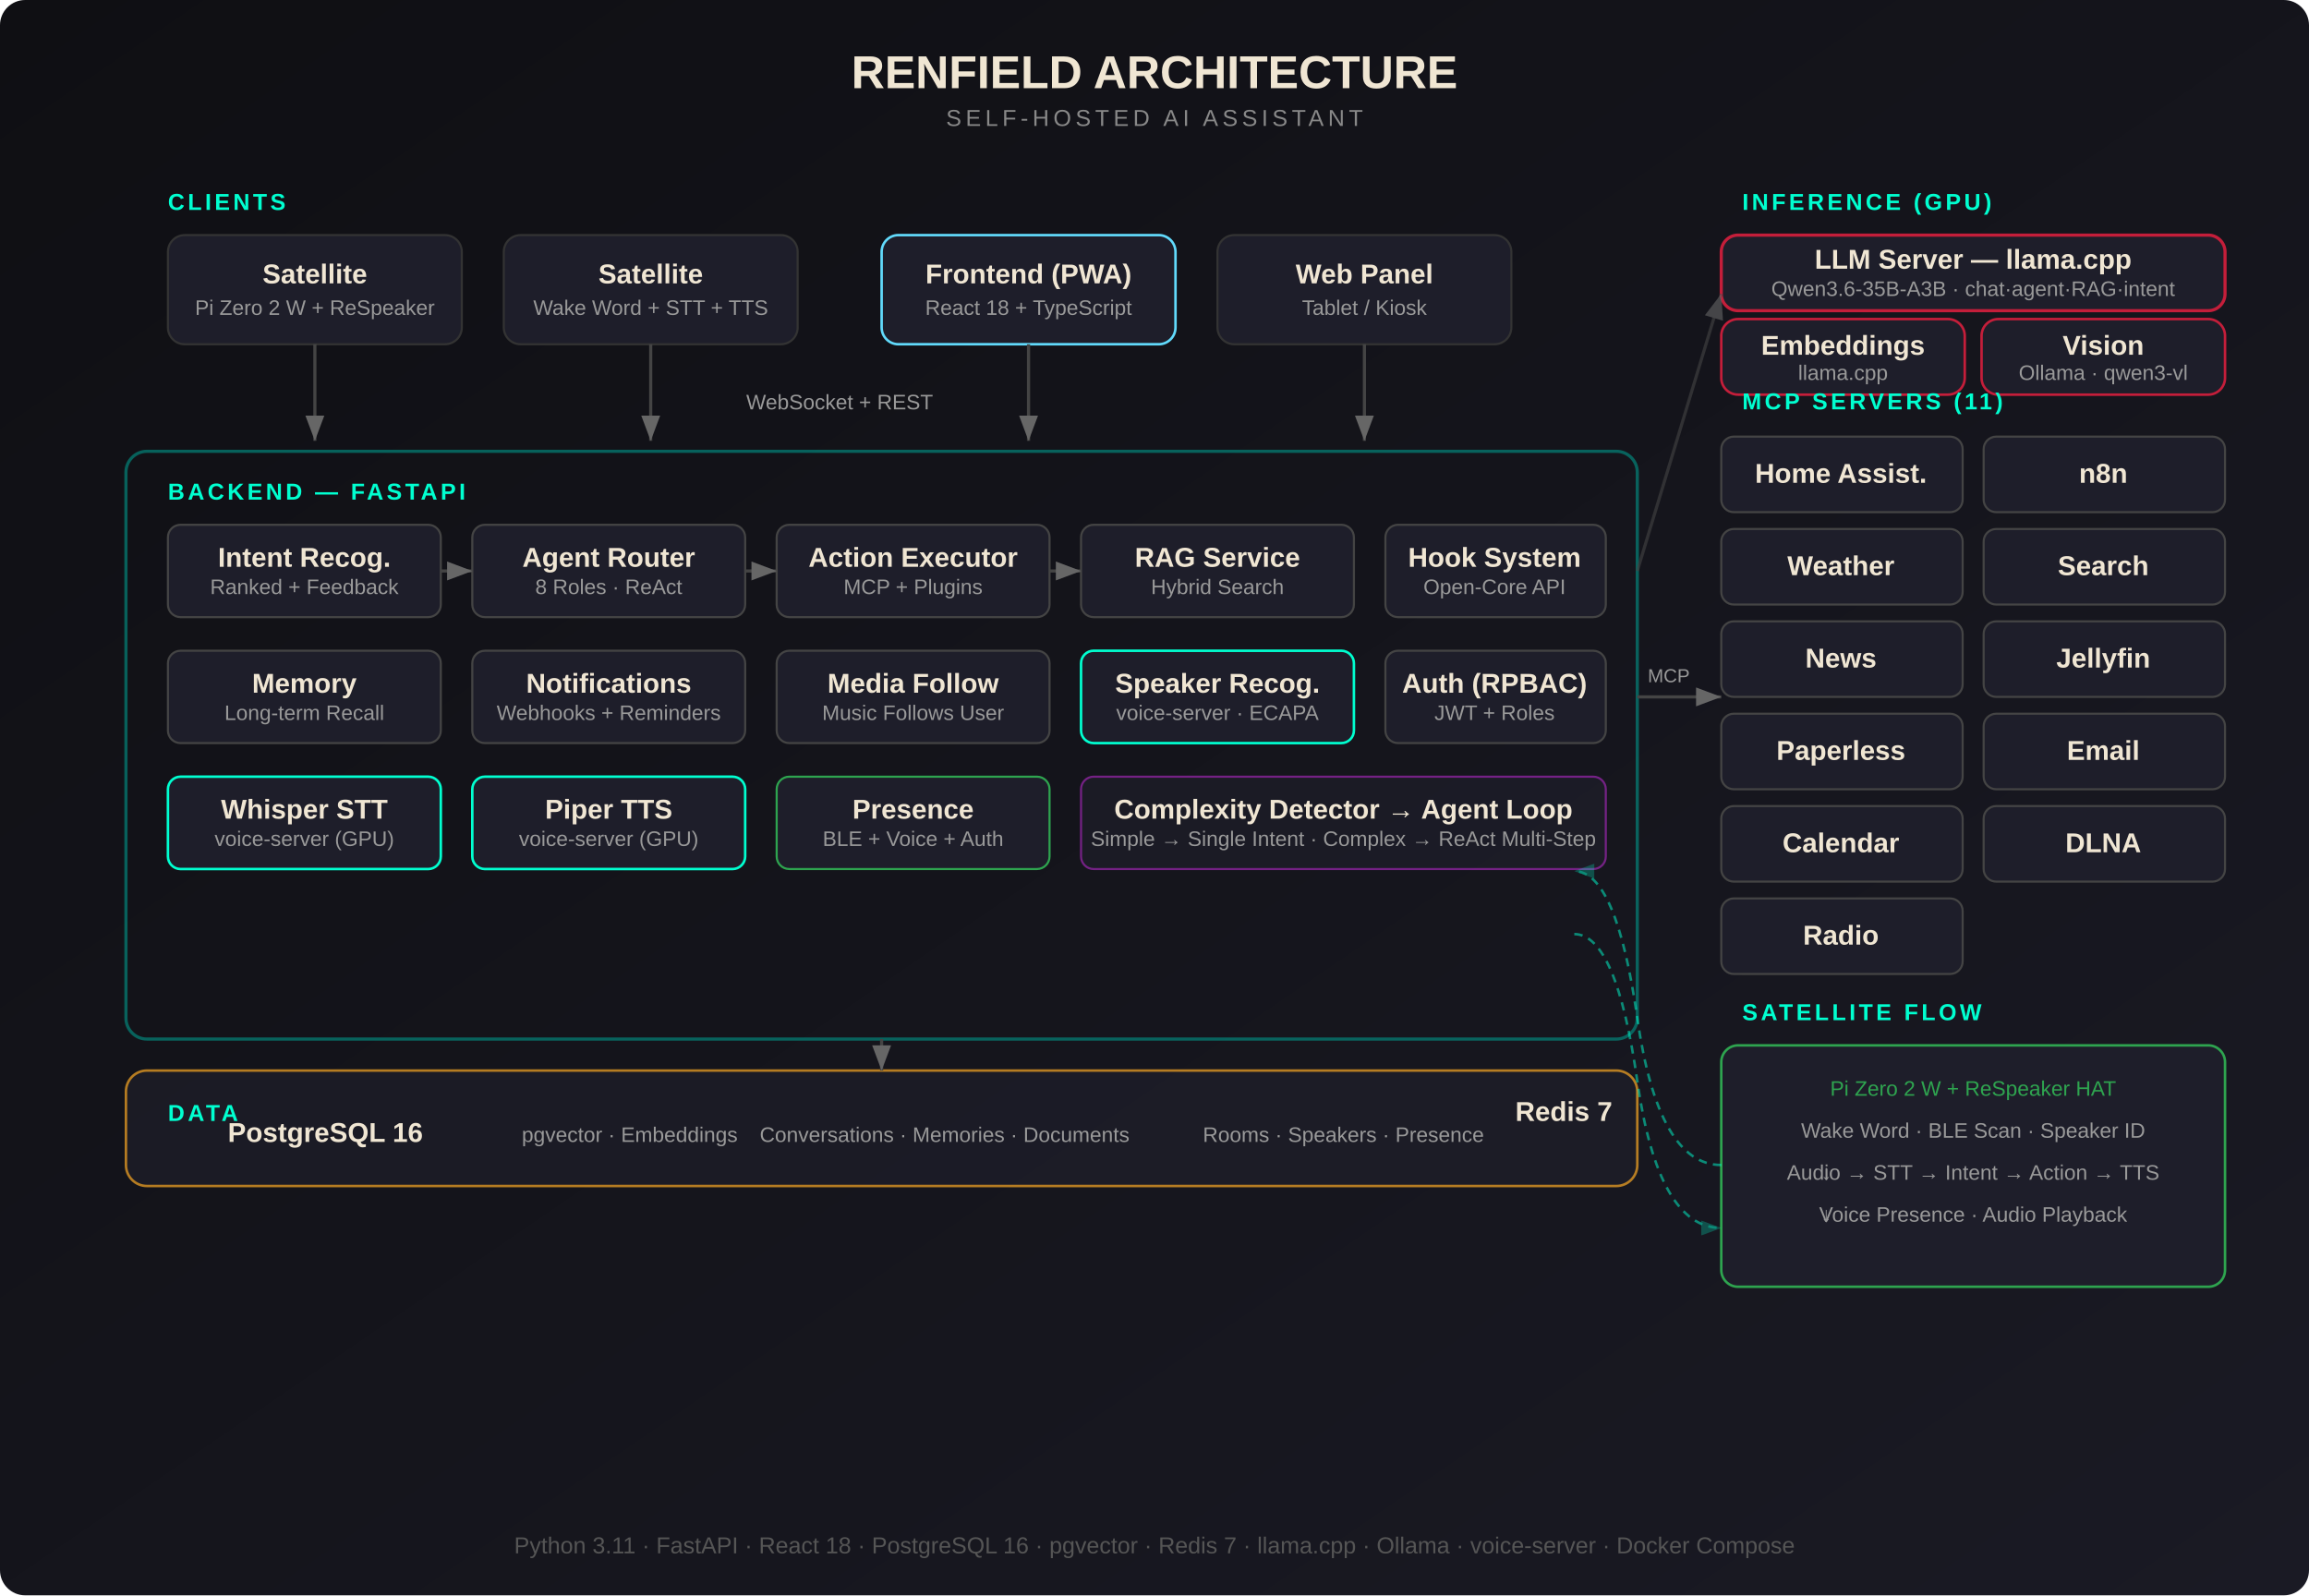
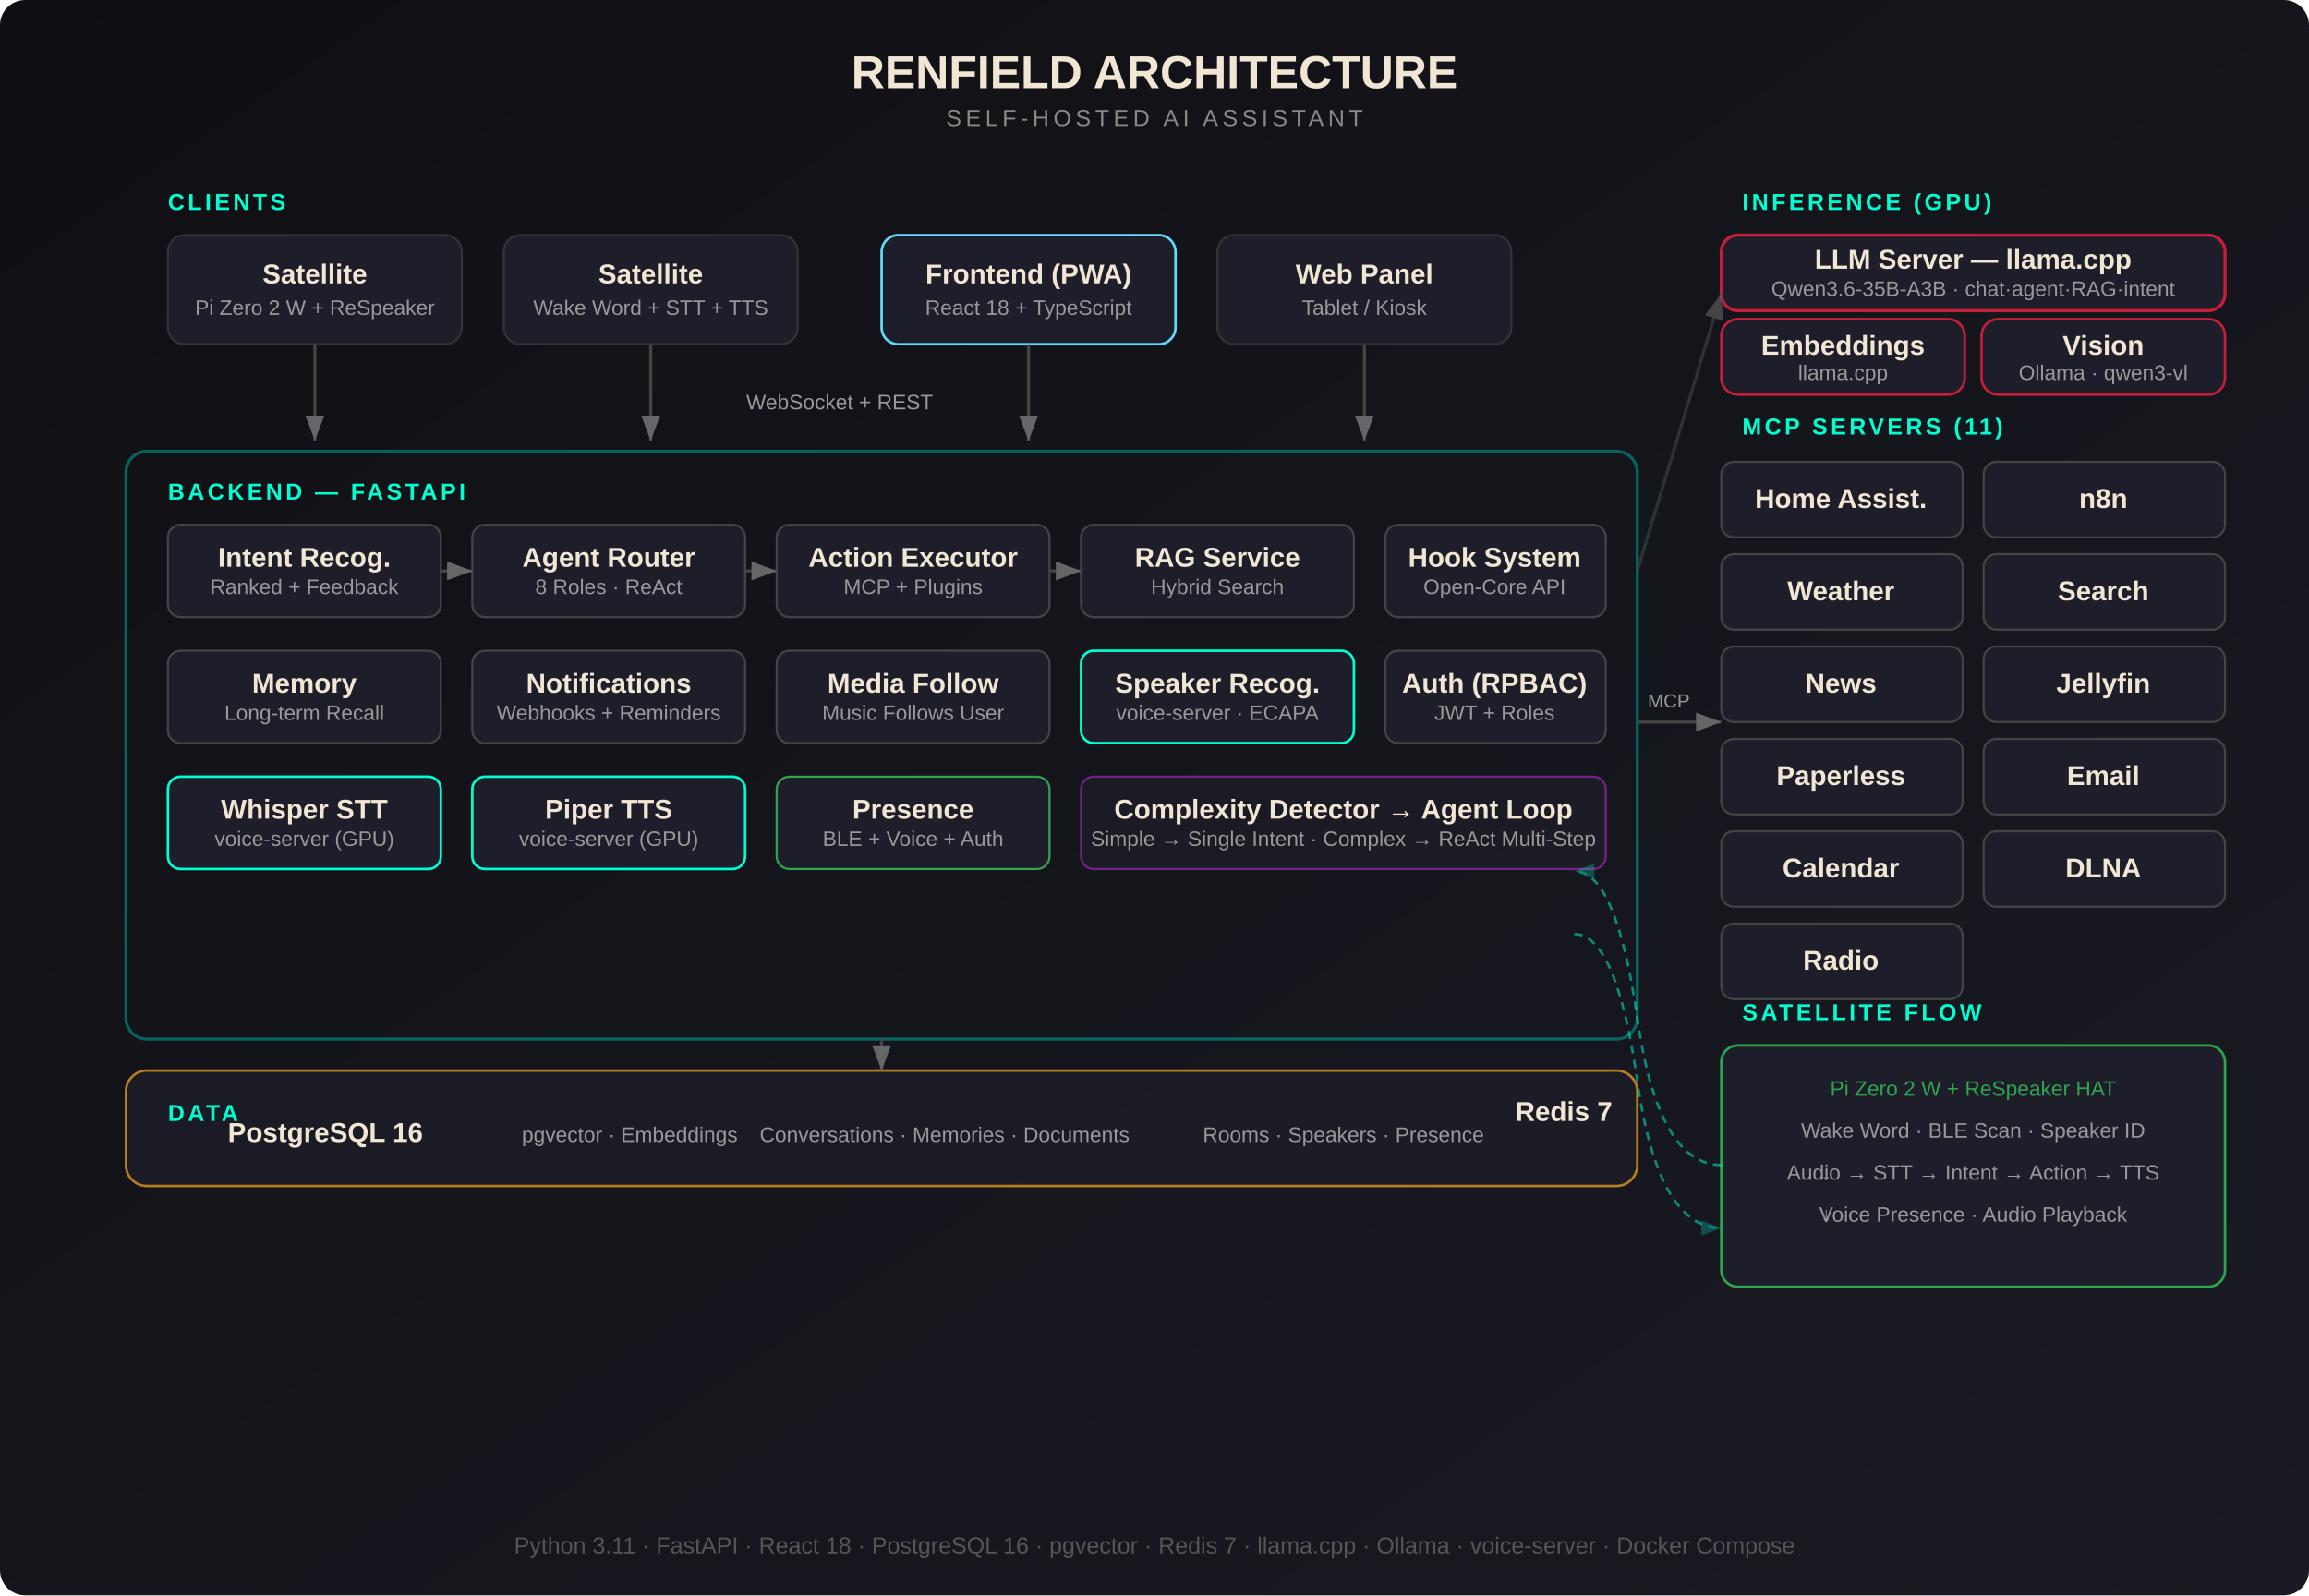
<svg xmlns="http://www.w3.org/2000/svg" viewBox="0 0 1100 760" width="1100" height="760">
  <defs>
    <style>
      text { font-family: 'Segoe UI', 'Helvetica Neue', Arial, sans-serif; }
      .title { font-size: 22px; font-weight: 700; fill: #F0E6D3; }
      .subtitle { font-size: 11px; fill: #888; letter-spacing: 2px; }
      .box-label { font-size: 13px; font-weight: 600; fill: #F0E6D3; }
      .box-sub { font-size: 10px; fill: #999; }
      .section-label { font-size: 11px; font-weight: 600; fill: #00FFD0; letter-spacing: 1.5px; }
      .arrow { stroke: #444; stroke-width: 1.5; fill: none; marker-end: url(#arrowhead); }
      .arrow-data { stroke: #00FFD0; stroke-width: 1.2; fill: none; opacity: 0.5; stroke-dasharray: 4 3; }
    </style>
    <marker id="arrowhead" markerWidth="8" markerHeight="6" refX="8" refY="3" orient="auto">
      <polygon points="0 0, 8 3, 0 6" fill="#666" />
    </marker>
    <marker id="arrowhead-cyan" markerWidth="8" markerHeight="6" refX="8" refY="3" orient="auto">
      <polygon points="0 0, 8 3, 0 6" fill="#00FFD0" opacity="0.5" />
    </marker>
    <linearGradient id="bgGrad" x1="0%" y1="0%" x2="100%" y2="100%">
      <stop offset="0%" style="stop-color:#0F0F13" />
      <stop offset="100%" style="stop-color:#1A1A24" />
    </linearGradient>
  </defs>
  <rect width="1100" height="760" fill="url(#bgGrad)" rx="12" />
  <text x="550" y="42" text-anchor="middle" class="title">RENFIELD ARCHITECTURE</text>
  <text x="550" y="60" text-anchor="middle" class="subtitle">SELF-HOSTED AI ASSISTANT</text>
  <text x="80" y="100" class="section-label">CLIENTS</text>
  <rect x="80" y="112" width="140" height="52" rx="8" fill="#1E1E2A" stroke="#333" stroke-width="1" />
  <text x="150" y="135" text-anchor="middle" class="box-label">Satellite</text>
  <text x="150" y="150" text-anchor="middle" class="box-sub">Pi Zero 2 W + ReSpeaker</text>
  <rect x="240" y="112" width="140" height="52" rx="8" fill="#1E1E2A" stroke="#333" stroke-width="1" />
  <text x="310" y="135" text-anchor="middle" class="box-label">Satellite</text>
  <text x="310" y="150" text-anchor="middle" class="box-sub">Wake Word + STT + TTS</text>
  <rect x="420" y="112" width="140" height="52" rx="8" fill="#1E1E2A" stroke="#61DAFB" stroke-width="1.2" />
  <text x="490" y="135" text-anchor="middle" class="box-label">Frontend (PWA)</text>
  <text x="490" y="150" text-anchor="middle" class="box-sub">React 18 + TypeScript</text>
  <rect x="580" y="112" width="140" height="52" rx="8" fill="#1E1E2A" stroke="#333" stroke-width="1" />
  <text x="650" y="135" text-anchor="middle" class="box-label">Web Panel</text>
  <text x="650" y="150" text-anchor="middle" class="box-sub">Tablet / Kiosk</text>
  <line x1="150" y1="164" x2="150" y2="210" class="arrow" />
  <line x1="310" y1="164" x2="310" y2="210" class="arrow" />
  <line x1="490" y1="164" x2="490" y2="210" class="arrow" />
  <line x1="650" y1="164" x2="650" y2="210" class="arrow" />
  <text x="400" y="195" text-anchor="middle" class="box-sub">WebSocket + REST</text>
  <rect x="60" y="215" width="720" height="280" rx="10" fill="none" stroke="#009688" stroke-width="1.5" opacity="0.6" />
  <text x="80" y="238" class="section-label">BACKEND — FASTAPI</text>
  <rect x="80" y="250" width="130" height="44" rx="6" fill="#1E1E2A" stroke="#444" stroke-width="1" />
  <text x="145" y="270" text-anchor="middle" class="box-label">Intent Recog.</text>
  <text x="145" y="283" text-anchor="middle" class="box-sub">Ranked + Feedback</text>
  <rect x="225" y="250" width="130" height="44" rx="6" fill="#1E1E2A" stroke="#444" stroke-width="1" />
  <text x="290" y="270" text-anchor="middle" class="box-label">Agent Router</text>
  <text x="290" y="283" text-anchor="middle" class="box-sub">8 Roles · ReAct</text>
  <rect x="370" y="250" width="130" height="44" rx="6" fill="#1E1E2A" stroke="#444" stroke-width="1" />
  <text x="435" y="270" text-anchor="middle" class="box-label">Action Executor</text>
  <text x="435" y="283" text-anchor="middle" class="box-sub">MCP + Plugins</text>
  <rect x="515" y="250" width="130" height="44" rx="6" fill="#1E1E2A" stroke="#444" stroke-width="1" />
  <text x="580" y="270" text-anchor="middle" class="box-label">RAG Service</text>
  <text x="580" y="283" text-anchor="middle" class="box-sub">Hybrid Search</text>
  <rect x="660" y="250" width="105" height="44" rx="6" fill="#1E1E2A" stroke="#444" stroke-width="1" />
  <text x="712" y="270" text-anchor="middle" class="box-label">Hook System</text>
  <text x="712" y="283" text-anchor="middle" class="box-sub">Open-Core API</text>
  <rect x="80" y="310" width="130" height="44" rx="6" fill="#1E1E2A" stroke="#444" stroke-width="1" />
  <text x="145" y="330" text-anchor="middle" class="box-label">Memory</text>
  <text x="145" y="343" text-anchor="middle" class="box-sub">Long-term Recall</text>
  <rect x="225" y="310" width="130" height="44" rx="6" fill="#1E1E2A" stroke="#444" stroke-width="1" />
  <text x="290" y="330" text-anchor="middle" class="box-label">Notifications</text>
  <text x="290" y="343" text-anchor="middle" class="box-sub">Webhooks + Reminders</text>
  <rect x="370" y="310" width="130" height="44" rx="6" fill="#1E1E2A" stroke="#444" stroke-width="1" />
  <text x="435" y="330" text-anchor="middle" class="box-label">Media Follow</text>
  <text x="435" y="343" text-anchor="middle" class="box-sub">Music Follows User</text>
  <rect x="515" y="310" width="130" height="44" rx="6" fill="#1E1E2A" stroke="#00FFD0" stroke-width="1.2" />
  <text x="580" y="330" text-anchor="middle" class="box-label">Speaker Recog.</text>
  <text x="580" y="343" text-anchor="middle" class="box-sub">voice-server · ECAPA</text>
  <rect x="660" y="310" width="105" height="44" rx="6" fill="#1E1E2A" stroke="#444" stroke-width="1" />
  <text x="712" y="330" text-anchor="middle" class="box-label">Auth (RPBAC)</text>
  <text x="712" y="343" text-anchor="middle" class="box-sub">JWT + Roles</text>
  <rect x="80" y="370" width="130" height="44" rx="6" fill="#1E1E2A" stroke="#00FFD0" stroke-width="1.2" />
  <text x="145" y="390" text-anchor="middle" class="box-label">Whisper STT</text>
  <text x="145" y="403" text-anchor="middle" class="box-sub">voice-server (GPU)</text>
  <rect x="225" y="370" width="130" height="44" rx="6" fill="#1E1E2A" stroke="#00FFD0" stroke-width="1.2" />
  <text x="290" y="390" text-anchor="middle" class="box-label">Piper TTS</text>
  <text x="290" y="403" text-anchor="middle" class="box-sub">voice-server (GPU)</text>
  <rect x="370" y="370" width="130" height="44" rx="6" fill="#1E1E2A" stroke="#2ea44f" stroke-width="1" />
  <text x="435" y="390" text-anchor="middle" class="box-label">Presence</text>
  <text x="435" y="403" text-anchor="middle" class="box-sub">BLE + Voice + Auth</text>
  <rect x="515" y="370" width="250" height="44" rx="6" fill="#1E1E2A" stroke="#9c27b0" stroke-width="1" opacity="0.7" />
  <text x="640" y="390" text-anchor="middle" class="box-label">Complexity Detector → Agent Loop</text>
  <text x="640" y="403" text-anchor="middle" class="box-sub">Simple → Single Intent · Complex → ReAct Multi-Step</text>
  <line x1="210" y1="272" x2="225" y2="272" class="arrow" stroke="#666" />
  <line x1="355" y1="272" x2="370" y2="272" class="arrow" stroke="#666" />
  <line x1="500" y1="272" x2="515" y2="272" class="arrow" stroke="#666" />
  <rect x="60" y="510" width="720" height="55" rx="10" fill="#1E1E2A" stroke="#f9a825" stroke-width="1.2" opacity="0.7" />
  <text x="80" y="534" class="section-label">DATA</text>
  <text x="155" y="544" text-anchor="middle" class="box-label">PostgreSQL 16</text>
  <text x="300" y="544" text-anchor="middle" class="box-sub">pgvector · Embeddings</text>
  <text x="450" y="544" text-anchor="middle" class="box-sub">Conversations · Memories · Documents</text>
  <text x="640" y="544" text-anchor="middle" class="box-sub">Rooms · Speakers · Presence</text>
  <text x="745" y="534" text-anchor="middle" class="box-label">Redis 7</text>
  <line x1="420" y1="495" x2="420" y2="510" class="arrow" />
  <text x="830" y="100" class="section-label">INFERENCE (GPU)</text>
  <rect x="820" y="112" width="240" height="36" rx="8" fill="#1E1E2A" stroke="#C41E3A" stroke-width="1.5" />
  <text x="940" y="128" text-anchor="middle" class="box-label">LLM Server — llama.cpp</text>
  <text x="940" y="141" text-anchor="middle" class="box-sub">Qwen3.6-35B-A3B · chat·agent·RAG·intent</text>
  <rect x="820" y="152" width="116" height="36" rx="8" fill="#1E1E2A" stroke="#C41E3A" stroke-width="1.2" />
  <text x="878" y="169" text-anchor="middle" class="box-label">Embeddings</text>
  <text x="878" y="181" text-anchor="middle" class="box-sub">llama.cpp</text>
  <rect x="944" y="152" width="116" height="36" rx="8" fill="#1E1E2A" stroke="#C41E3A" stroke-width="1.2" />
  <text x="1002" y="169" text-anchor="middle" class="box-label">Vision</text>
  <text x="1002" y="181" text-anchor="middle" class="box-sub">Ollama · qwen3-vl</text>
  <line x1="780" y1="272" x2="820" y2="140" class="arrow" stroke="#C41E3A" opacity="0.6" />
-   <text x="830" y="195" class="section-label">MCP SERVERS (11)</text>
-   <rect x="820" y="208" width="115" height="36" rx="6" fill="#1E1E2A" stroke="#444" stroke-width="1" />
-   <text x="877" y="230" text-anchor="middle" class="box-label">Home Assist.</text>
-   <rect x="945" y="208" width="115" height="36" rx="6" fill="#1E1E2A" stroke="#444" stroke-width="1" />
-   <text x="1002" y="230" text-anchor="middle" class="box-label">n8n</text>
-   <rect x="820" y="252" width="115" height="36" rx="6" fill="#1E1E2A" stroke="#444" stroke-width="1" />
-   <text x="877" y="274" text-anchor="middle" class="box-label">Weather</text>
-   <rect x="945" y="252" width="115" height="36" rx="6" fill="#1E1E2A" stroke="#444" stroke-width="1" />
-   <text x="1002" y="274" text-anchor="middle" class="box-label">Search</text>
-   <rect x="820" y="296" width="115" height="36" rx="6" fill="#1E1E2A" stroke="#444" stroke-width="1" />
-   <text x="877" y="318" text-anchor="middle" class="box-label">News</text>
-   <rect x="945" y="296" width="115" height="36" rx="6" fill="#1E1E2A" stroke="#444" stroke-width="1" />
-   <text x="1002" y="318" text-anchor="middle" class="box-label">Jellyfin</text>
-   <rect x="820" y="340" width="115" height="36" rx="6" fill="#1E1E2A" stroke="#444" stroke-width="1" />
-   <text x="877" y="362" text-anchor="middle" class="box-label">Paperless</text>
-   <rect x="945" y="340" width="115" height="36" rx="6" fill="#1E1E2A" stroke="#444" stroke-width="1" />
-   <text x="1002" y="362" text-anchor="middle" class="box-label">Email</text>
-   <rect x="820" y="384" width="115" height="36" rx="6" fill="#1E1E2A" stroke="#444" stroke-width="1" />
-   <text x="877" y="406" text-anchor="middle" class="box-label">Calendar</text>
-   <rect x="945" y="384" width="115" height="36" rx="6" fill="#1E1E2A" stroke="#444" stroke-width="1" />
-   <text x="1002" y="406" text-anchor="middle" class="box-label">DLNA</text>
-   <rect x="820" y="428" width="115" height="36" rx="6" fill="#1E1E2A" stroke="#444" stroke-width="1" />
-   <text x="877" y="450" text-anchor="middle" class="box-label">Radio</text>
-   <line x1="780" y1="332" x2="820" y2="332" class="arrow" />
-   <text x="795" y="325" text-anchor="middle" class="box-sub" style="font-size:9px">MCP</text>
+   <text x="830" y="207" class="section-label">MCP SERVERS (11)</text>
+   <rect x="820" y="220" width="115" height="36" rx="6" fill="#1E1E2A" stroke="#444" stroke-width="1" />
+   <text x="877" y="242" text-anchor="middle" class="box-label">Home Assist.</text>
+   <rect x="945" y="220" width="115" height="36" rx="6" fill="#1E1E2A" stroke="#444" stroke-width="1" />
+   <text x="1002" y="242" text-anchor="middle" class="box-label">n8n</text>
+   <rect x="820" y="264" width="115" height="36" rx="6" fill="#1E1E2A" stroke="#444" stroke-width="1" />
+   <text x="877" y="286" text-anchor="middle" class="box-label">Weather</text>
+   <rect x="945" y="264" width="115" height="36" rx="6" fill="#1E1E2A" stroke="#444" stroke-width="1" />
+   <text x="1002" y="286" text-anchor="middle" class="box-label">Search</text>
+   <rect x="820" y="308" width="115" height="36" rx="6" fill="#1E1E2A" stroke="#444" stroke-width="1" />
+   <text x="877" y="330" text-anchor="middle" class="box-label">News</text>
+   <rect x="945" y="308" width="115" height="36" rx="6" fill="#1E1E2A" stroke="#444" stroke-width="1" />
+   <text x="1002" y="330" text-anchor="middle" class="box-label">Jellyfin</text>
+   <rect x="820" y="352" width="115" height="36" rx="6" fill="#1E1E2A" stroke="#444" stroke-width="1" />
+   <text x="877" y="374" text-anchor="middle" class="box-label">Paperless</text>
+   <rect x="945" y="352" width="115" height="36" rx="6" fill="#1E1E2A" stroke="#444" stroke-width="1" />
+   <text x="1002" y="374" text-anchor="middle" class="box-label">Email</text>
+   <rect x="820" y="396" width="115" height="36" rx="6" fill="#1E1E2A" stroke="#444" stroke-width="1" />
+   <text x="877" y="418" text-anchor="middle" class="box-label">Calendar</text>
+   <rect x="945" y="396" width="115" height="36" rx="6" fill="#1E1E2A" stroke="#444" stroke-width="1" />
+   <text x="1002" y="418" text-anchor="middle" class="box-label">DLNA</text>
+   <rect x="820" y="440" width="115" height="36" rx="6" fill="#1E1E2A" stroke="#444" stroke-width="1" />
+   <text x="877" y="462" text-anchor="middle" class="box-label">Radio</text>
+   <line x1="780" y1="344" x2="820" y2="344" class="arrow" />
+   <text x="795" y="337" text-anchor="middle" class="box-sub" style="font-size:9px">MCP</text>
  <text x="830" y="486" class="section-label">SATELLITE FLOW</text>
  <rect x="820" y="498" width="240" height="115" rx="8" fill="#1E1E2A" stroke="#2ea44f" stroke-width="1.2" />
  <text x="940" y="522" text-anchor="middle" class="box-sub" style="fill:#2ea44f">Pi Zero 2 W + ReSpeaker HAT</text>
  <text x="940" y="542" text-anchor="middle" class="box-sub">Wake Word · BLE Scan · Speaker ID</text>
  <text x="870" y="562" text-anchor="middle" class="box-sub">↓</text>
  <text x="940" y="562" text-anchor="middle" class="box-sub">Audio → STT → Intent → Action → TTS</text>
  <text x="870" y="582" text-anchor="middle" class="box-sub">↓</text>
  <text x="940" y="582" text-anchor="middle" class="box-sub">Voice Presence · Audio Playback</text>
  <path d="M820 555 Q790 555 780 485 Q770 415 750 415" class="arrow-data" marker-end="url(#arrowhead-cyan)" />
  <path d="M750 445 Q770 445 780 515 Q790 585 820 585" class="arrow-data" marker-end="url(#arrowhead-cyan)" />
  <text x="550" y="740" text-anchor="middle" class="box-sub" style="font-size:11px; fill:#555">
    Python 3.11 · FastAPI · React 18 · PostgreSQL 16 · pgvector · Redis 7 · llama.cpp · Ollama · voice-server · Docker Compose
  </text>
</svg>
